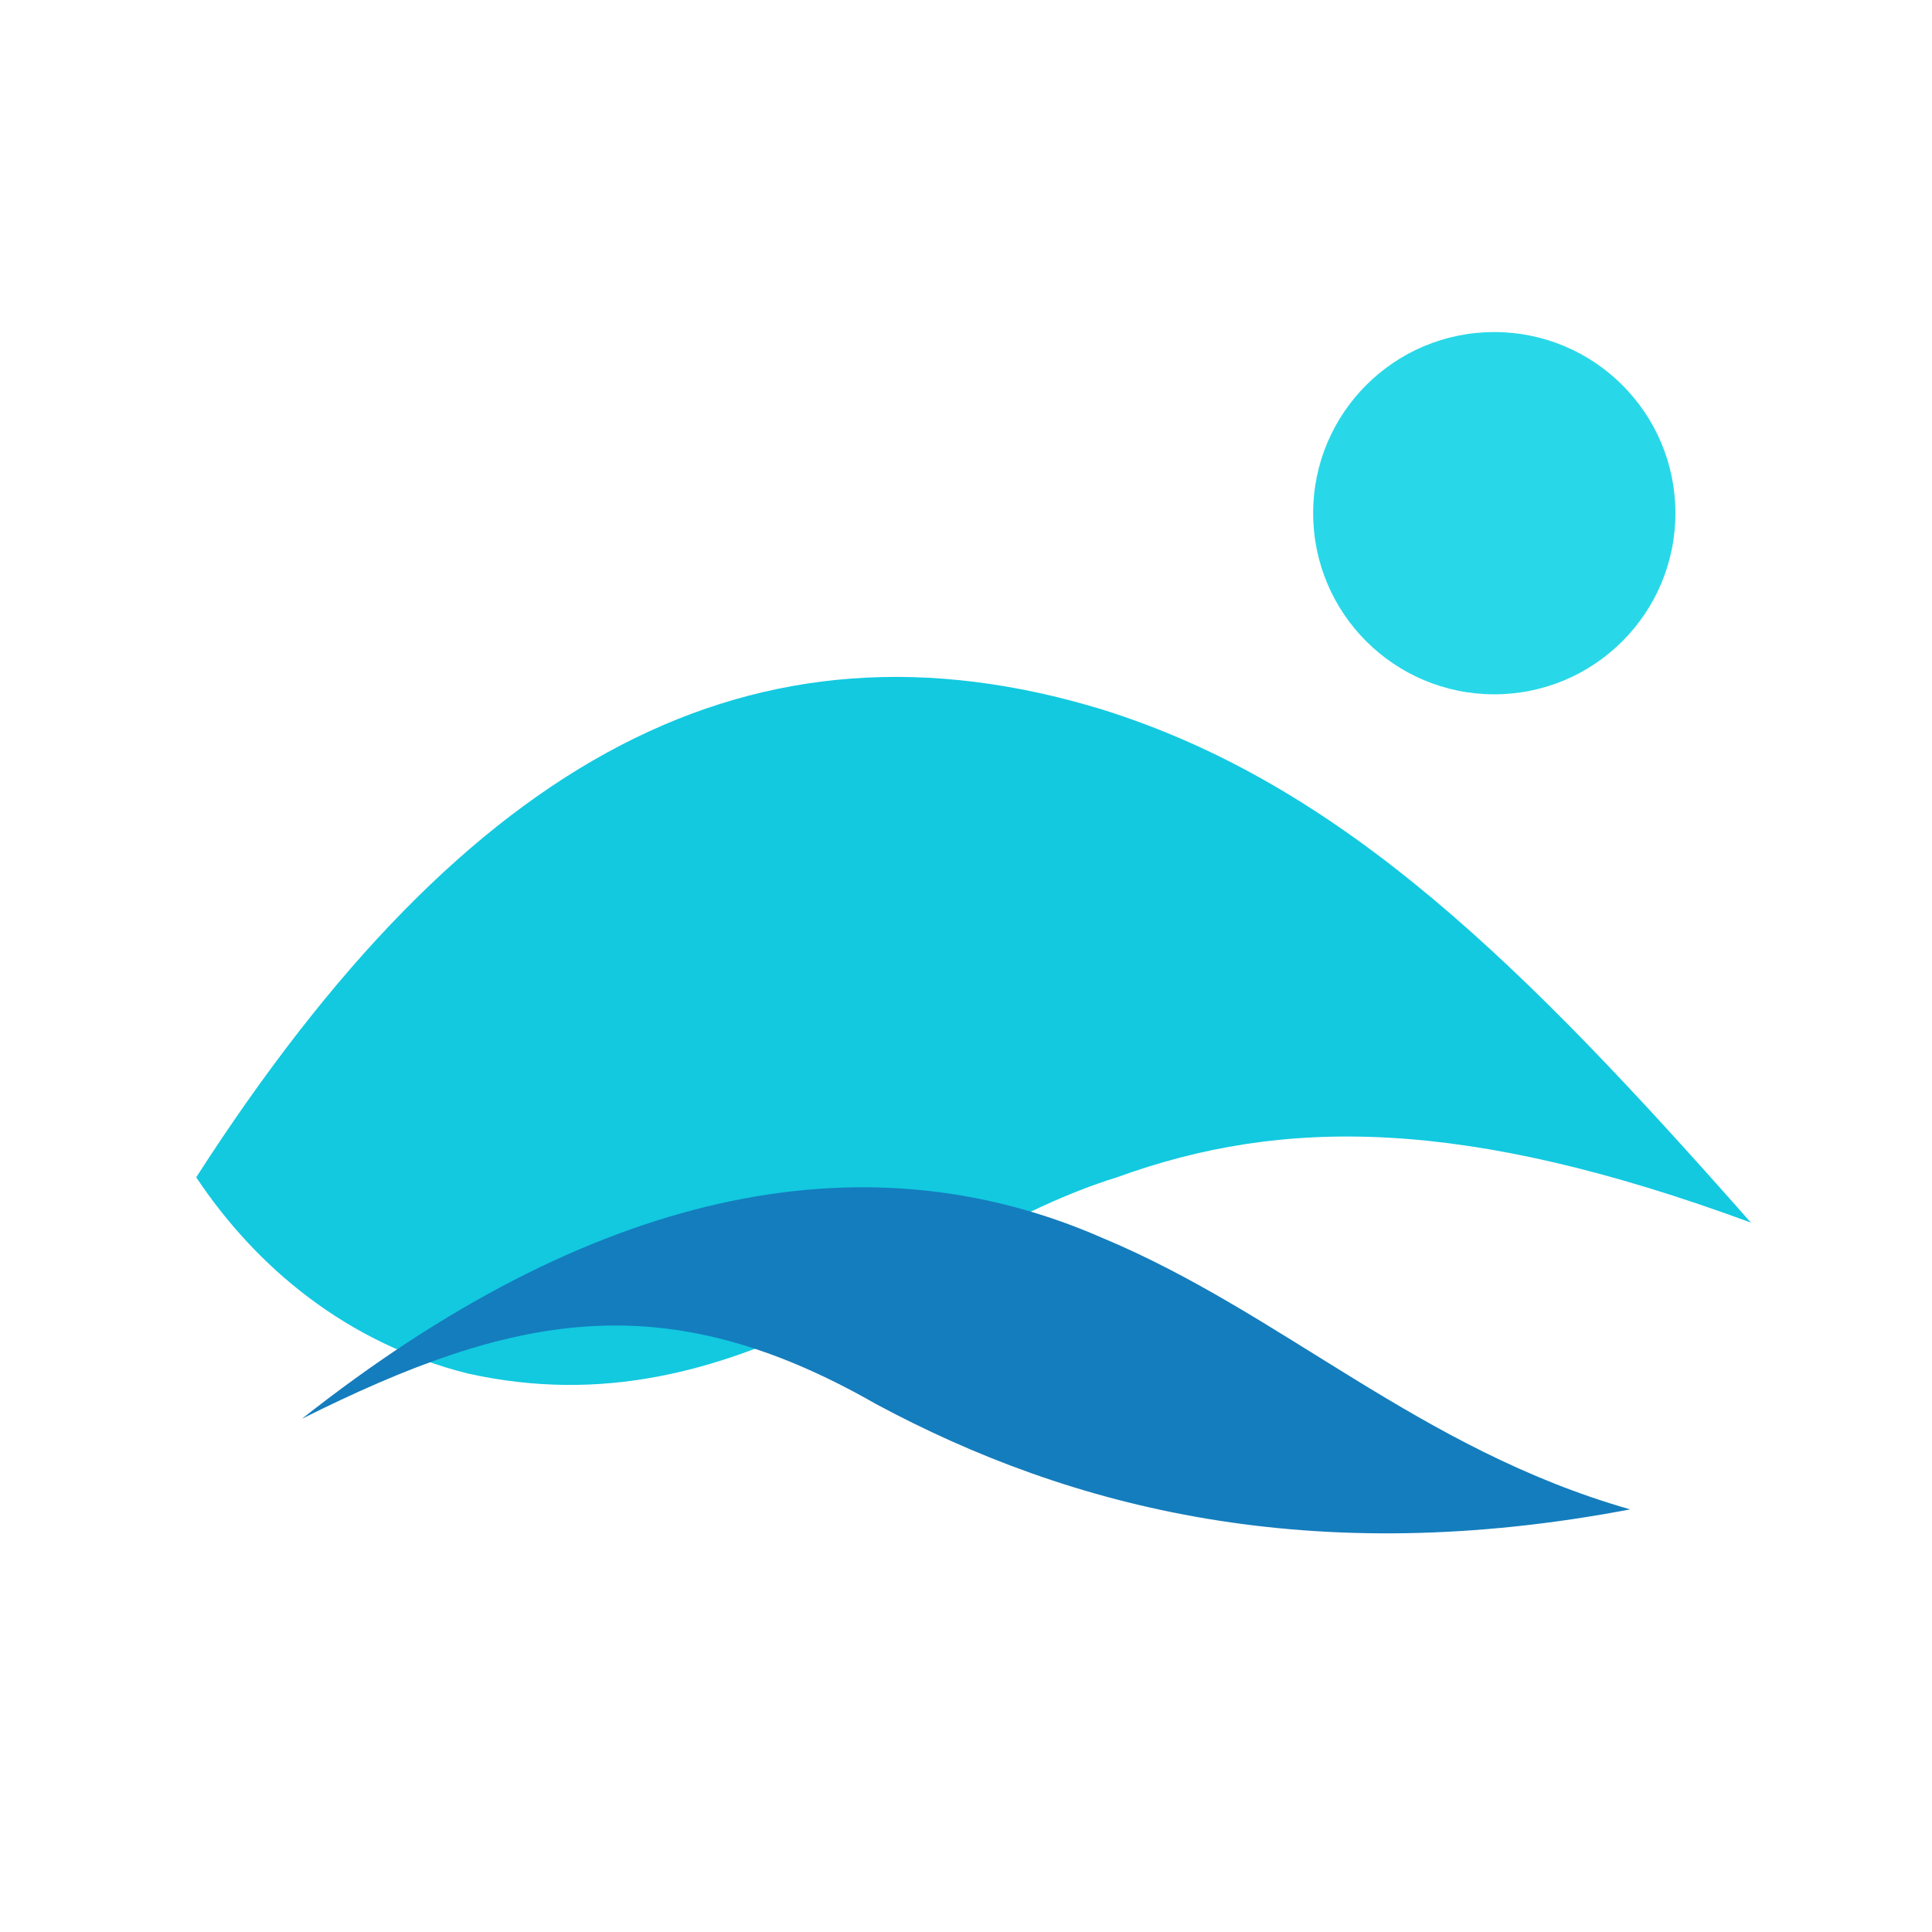
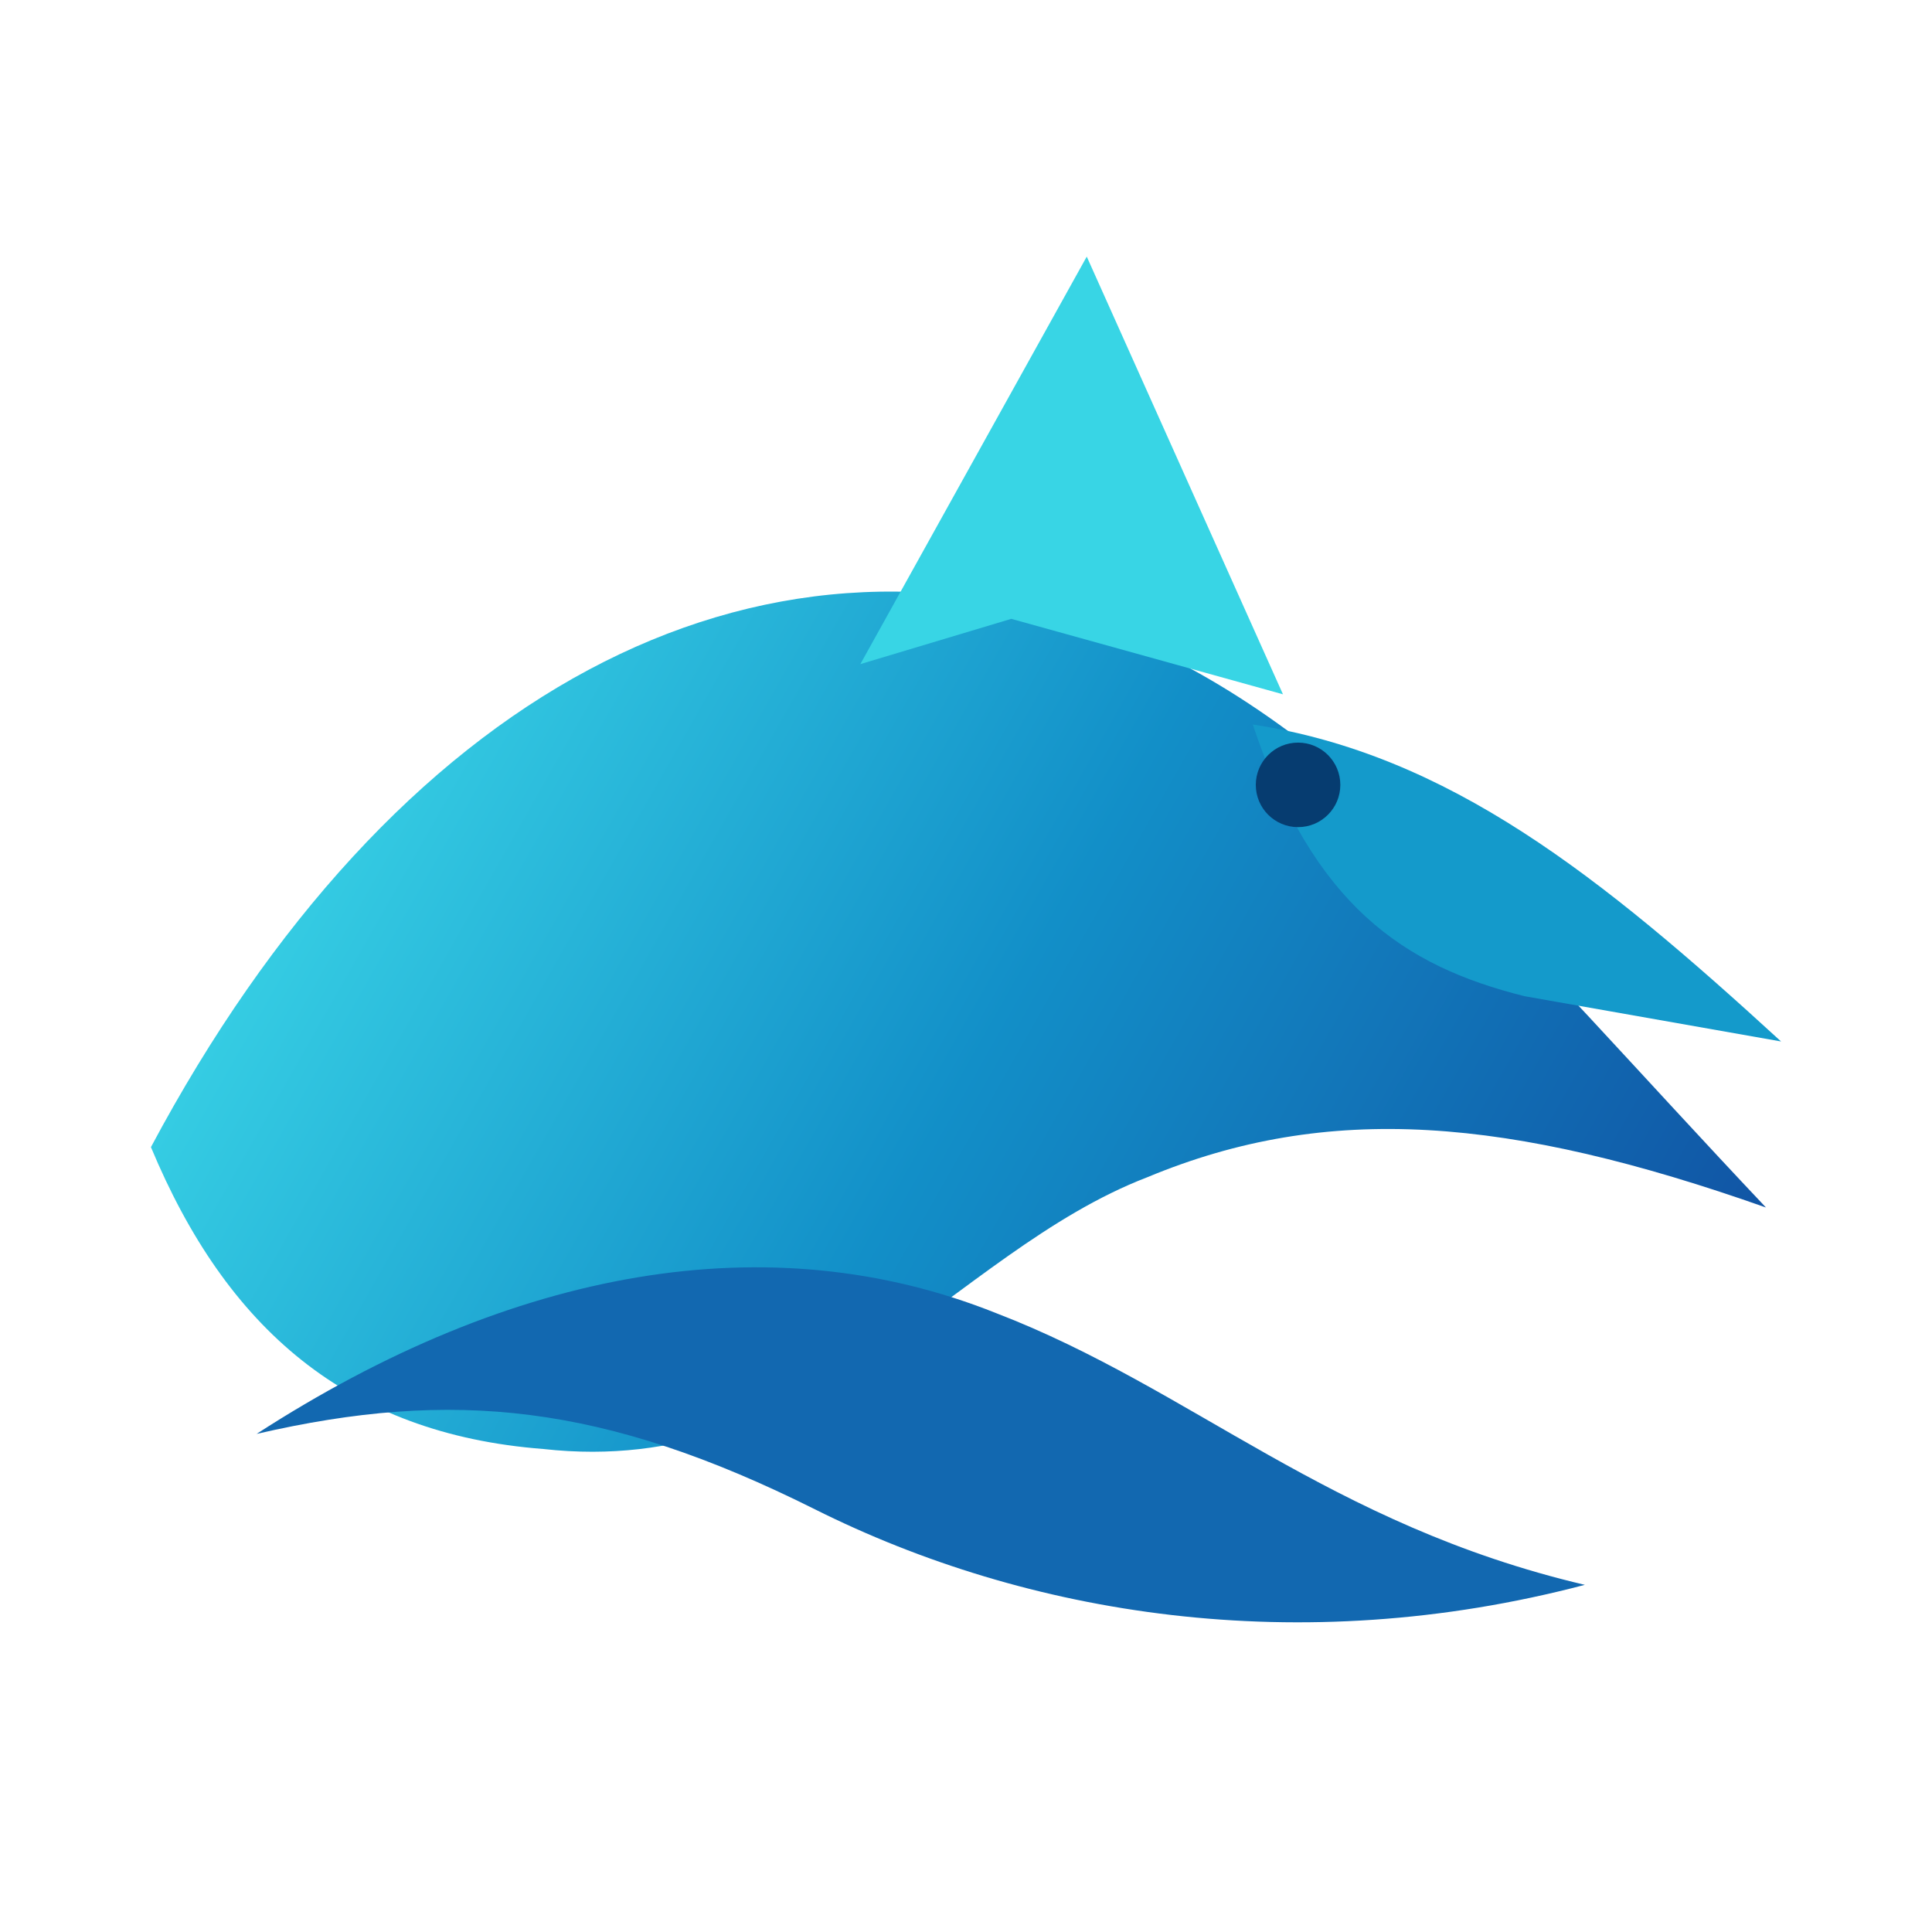
<svg xmlns="http://www.w3.org/2000/svg" viewBox="0 0 128 128">
-   <path d="M13 78c18-28 37-38 60-31 16 5 28 17 43 34-19-7-31-7-42-3-13 4-25 17-43 13-8-2-14-7-18-13z" fill="#12c9e0" />
-   <path d="M20 94c19-15 37-19 53-12 12 5 21 14 35 18-21 4-37 0-50-7-14-8-24-6-38 1z" fill="#147dbd" />
-   <circle cx="99" cy="34" r="12" fill="#28d8e8" />
+   <defs>
+     <linearGradient id="dolphin" x1="13" y1="37" x2="110" y2="92" gradientUnits="userSpaceOnUse">
+       <stop stop-color="#42e3ed" />
+       <stop offset=".55" stop-color="#128fc8" />
+       <stop offset="1" stop-color="#1155a5" />
+     </linearGradient>
+   </defs>
+   <path d="M10 76c16-30 40-43 64-34 15 6 26 20 43 38-17-6-29-7-41-2-13 5-22 20-40 18-13-1-21-8-26-20z" fill="url(#dolphin)" />
+   <path d="M57 44 72 17l13 29-18-5z" fill="#38d5e5" />
+   <path d="M83 48c13 2 23 10 35 21l-17-3c-8-2-14-6-18-18z" fill="#149acb" />
+   <path d="M17 95c17-11 34-14 49-8 13 5 22 14 39 18-19 5-37 2-51-5-14-7-24-8-37-5z" fill="#1268b0" />
+   <circle cx="86" cy="52" r="2.8" fill="#063c70" />
</svg>
